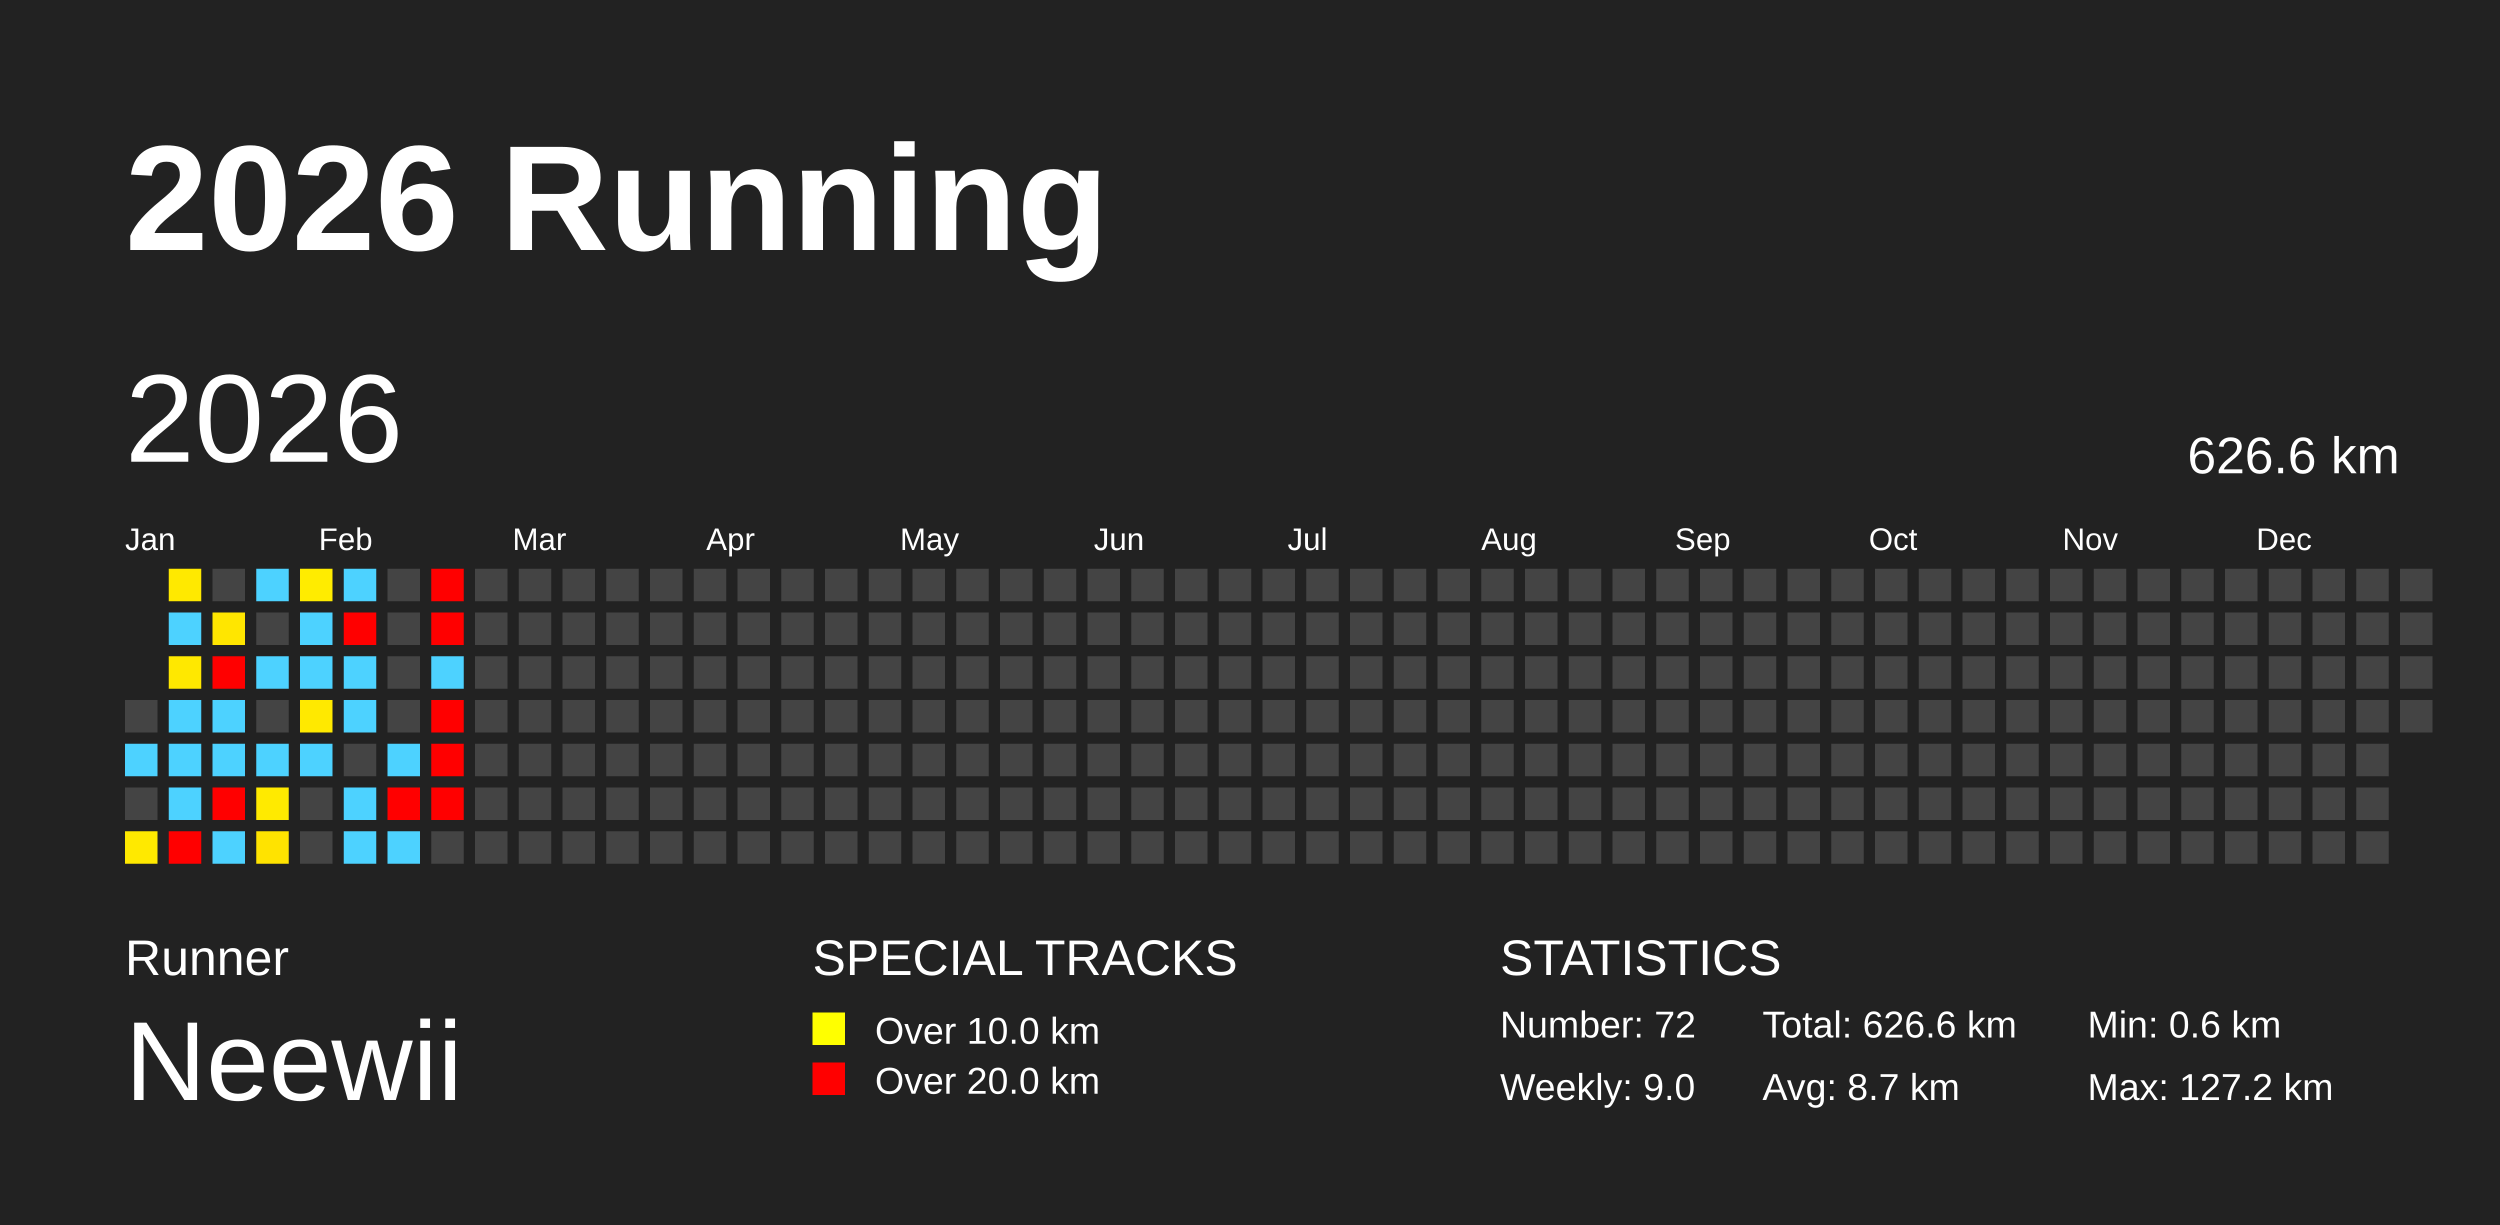
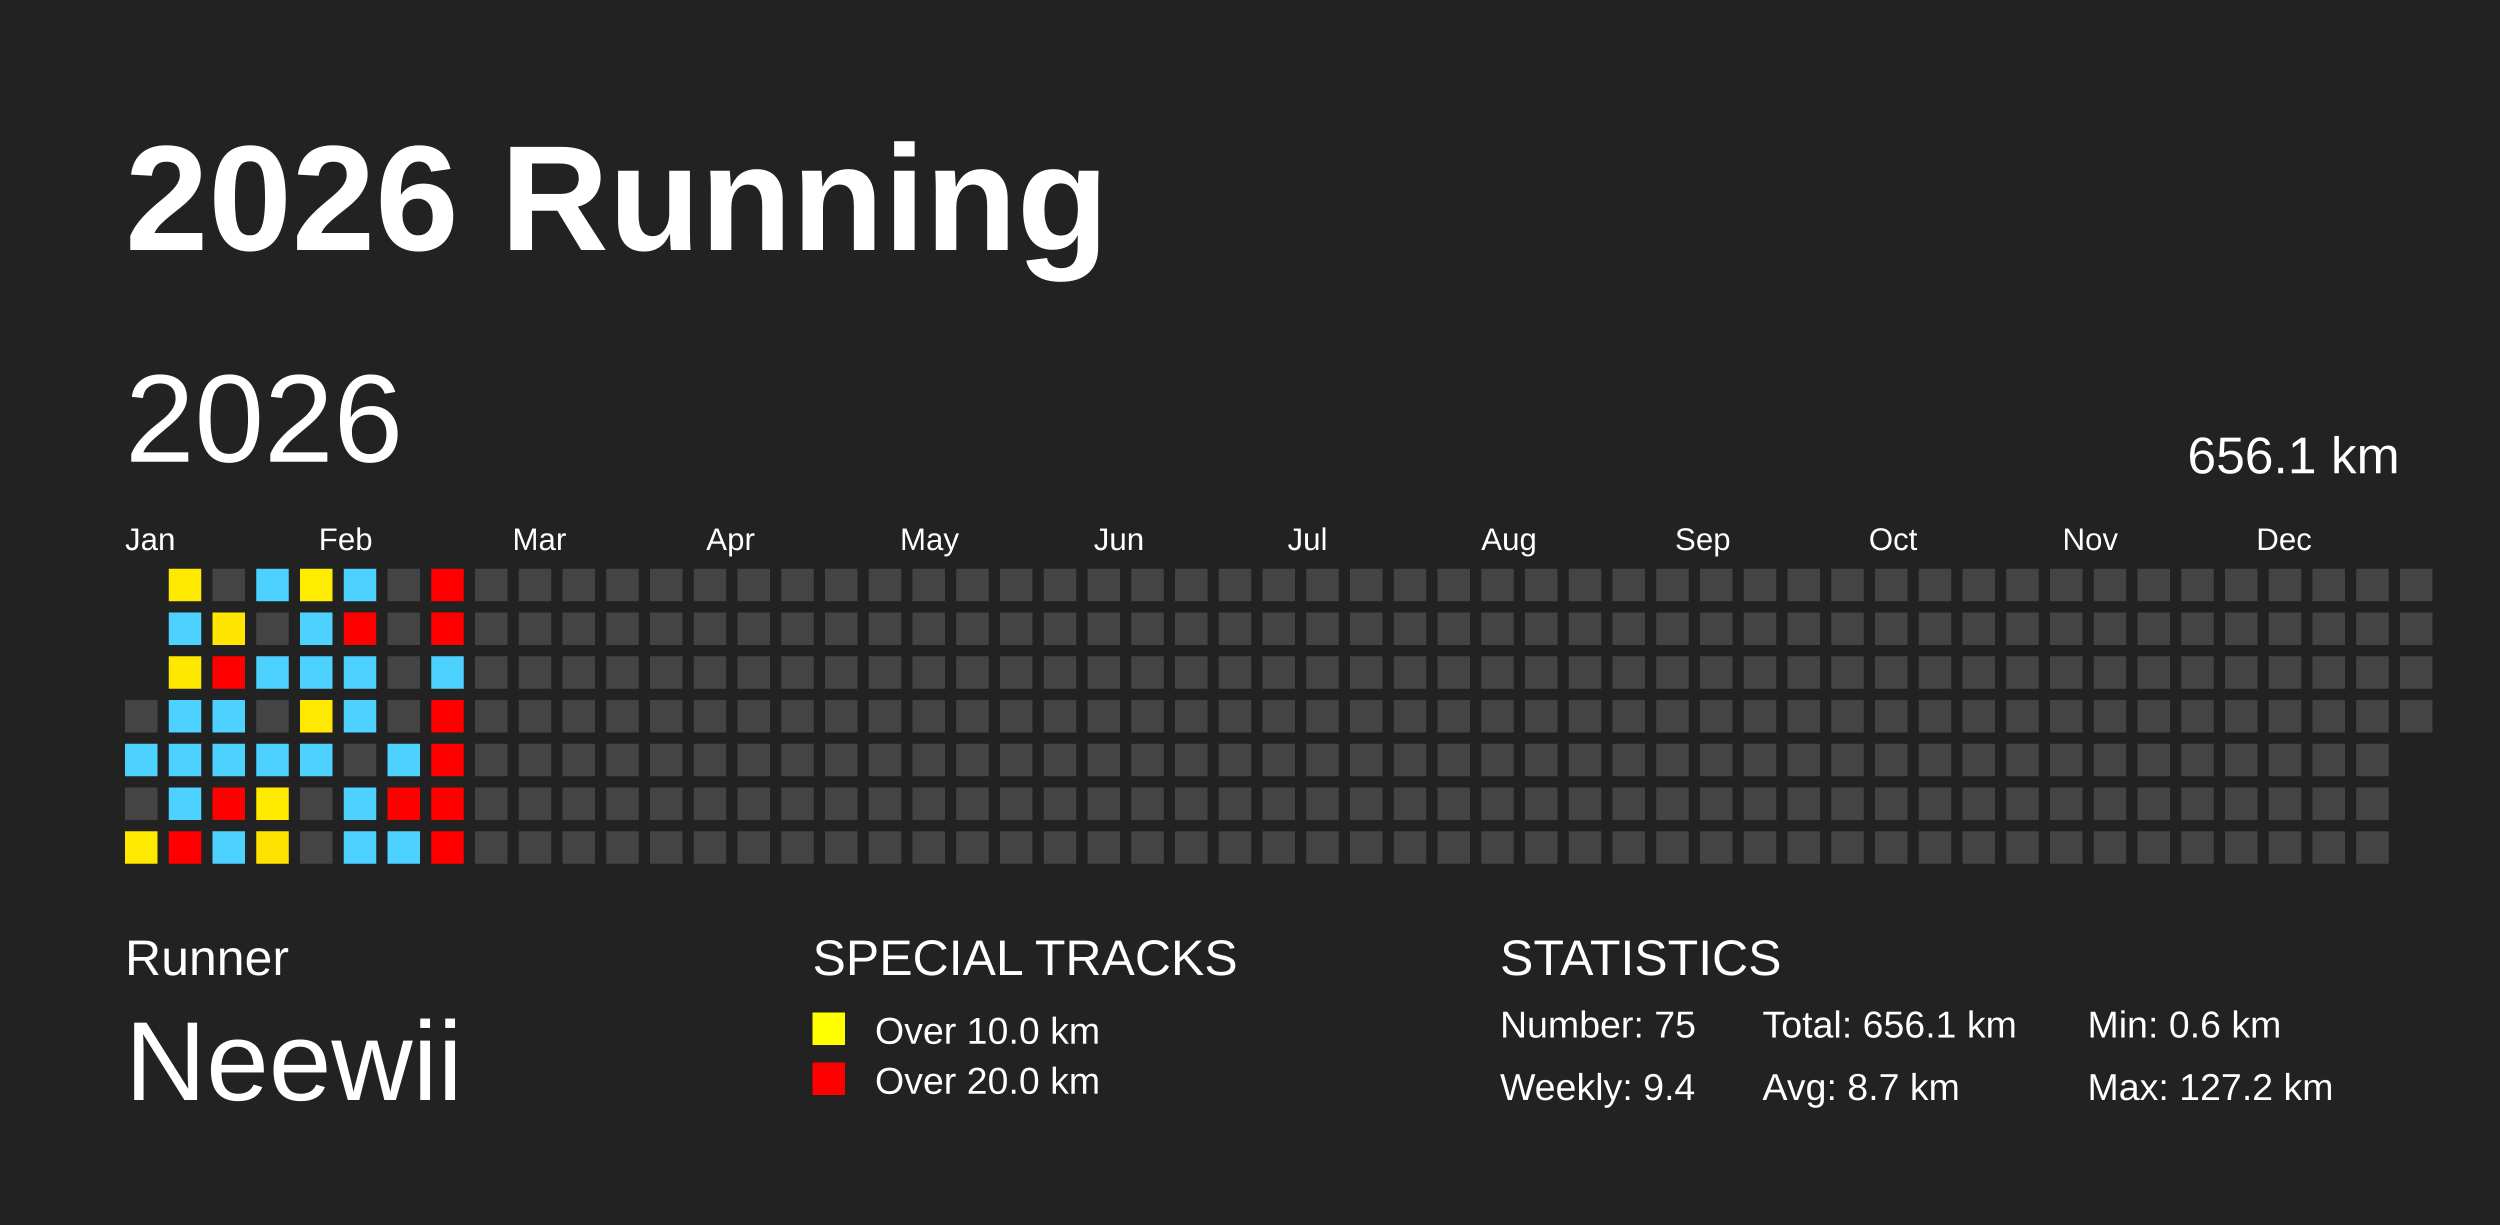
<svg xmlns="http://www.w3.org/2000/svg" baseProfile="full" height="98mm" version="1.1" viewBox="0,0,200,98" width="200mm">
  <defs />
  <rect fill="#222222" height="98" width="200" x="0" y="0" />
  <text fill="#FFFFFF" style="font-size:12px; font-family:Arial; font-weight:bold;" x="10" y="20">2026 Running</text>
  <text fill="#FFFFFF" style="font-size:4px; font-family:Arial" x="10" y="78">Runner</text>
  <text fill="#FFFFFF" style="font-size:9px; font-family:Arial" x="10" y="88">Neewii</text>
  <text fill="#FFFFFF" style="font-size:4px; font-family:Arial" x="65" y="78">SPECIAL TRACKS</text>
  <rect fill="yellow" height="2.6" width="2.6" x="65" y="81" />
  <text fill="#FFFFFF" style="font-size:3px; font-family:Arial" x="70" y="83.5">Over 10.0 km</text>
  <rect fill="red" height="2.6" width="2.6" x="65" y="85" />
  <text fill="#FFFFFF" style="font-size:3px; font-family:Arial" x="70" y="87.5">Over 20.0 km</text>
  <text fill="#FFFFFF" style="font-size:4px; font-family:Arial" x="120" y="78">STATISTICS</text>
-   <text fill="#FFFFFF" style="font-size:3px; font-family:Arial" x="120" y="83">Number: 72</text>
-   <text fill="#FFFFFF" style="font-size:3px; font-family:Arial" x="120" y="88">Weekly: 9.0</text>
-   <text fill="#FFFFFF" style="font-size:3px; font-family:Arial" x="141" y="83">Total: 626.6 km</text>
+   <text fill="#FFFFFF" style="font-size:3px; font-family:Arial" x="120" y="83">Number: 75</text>
+   <text fill="#FFFFFF" style="font-size:3px; font-family:Arial" x="120" y="88">Weekly: 9.4</text>
+   <text fill="#FFFFFF" style="font-size:3px; font-family:Arial" x="141" y="83">Total: 656.1 km</text>
  <text fill="#FFFFFF" style="font-size:3px; font-family:Arial" x="141" y="88">Avg: 8.7 km</text>
  <text fill="#FFFFFF" style="font-size:3px; font-family:Arial" x="167" y="83">Min: 0.6 km</text>
  <text fill="#FFFFFF" style="font-size:3px; font-family:Arial" x="167" y="88">Max: 127.2 km</text>
  <text dominant-baseline="hanging" fill="#FFFFFF" style="font-size:10.0px; font-family:Arial;" x="10" y="30">2026</text>
-   <text dominant-baseline="hanging" fill="#FFFFFF" style="font-size:4.125px; font-family:Arial;" x="175" y="35">626.6 km</text>
+   <text dominant-baseline="hanging" fill="#FFFFFF" style="font-size:4.125px; font-family:Arial;" x="175" y="35">656.1 km</text>
  <text fill="#FFFFFF" style="font-size:2.5px; font-family:Arial" x="10.0" y="44">Jan</text>
  <text fill="#FFFFFF" style="font-size:2.5px; font-family:Arial" x="25.5" y="44">Feb</text>
  <text fill="#FFFFFF" style="font-size:2.5px; font-family:Arial" x="41.0" y="44">Mar</text>
  <text fill="#FFFFFF" style="font-size:2.5px; font-family:Arial" x="56.5" y="44">Apr</text>
  <text fill="#FFFFFF" style="font-size:2.5px; font-family:Arial" x="72.0" y="44">May</text>
  <text fill="#FFFFFF" style="font-size:2.5px; font-family:Arial" x="87.5" y="44">Jun</text>
  <text fill="#FFFFFF" style="font-size:2.5px; font-family:Arial" x="103.0" y="44">Jul</text>
  <text fill="#FFFFFF" style="font-size:2.5px; font-family:Arial" x="118.5" y="44">Aug</text>
  <text fill="#FFFFFF" style="font-size:2.5px; font-family:Arial" x="134.0" y="44">Sep</text>
  <text fill="#FFFFFF" style="font-size:2.5px; font-family:Arial" x="149.5" y="44">Oct</text>
  <text fill="#FFFFFF" style="font-size:2.5px; font-family:Arial" x="165.0" y="44">Nov</text>
  <text fill="#FFFFFF" style="font-size:2.5px; font-family:Arial" x="180.5" y="44">Dec</text>
  <rect fill="#444444" height="2.6" width="2.6" x="10.0" y="56.0" />
  <rect fill="#4dd2ff" height="2.6" width="2.6" x="10.0" y="59.5" />
  <rect fill="#444444" height="2.6" width="2.6" x="10.0" y="63.0" />
  <rect fill="#ffe900" height="2.6" width="2.6" x="10.0" y="66.5" />
  <rect fill="#ffe900" height="2.6" width="2.6" x="13.5" y="45.5" />
  <rect fill="#4dd2ff" height="2.6" width="2.6" x="13.5" y="49.0" />
  <rect fill="#ffe800" height="2.6" width="2.6" x="13.5" y="52.5" />
  <rect fill="#4dd2ff" height="2.6" width="2.6" x="13.5" y="56.0" />
  <rect fill="#4dd2ff" height="2.6" width="2.6" x="13.5" y="59.5" />
  <rect fill="#4dd2ff" height="2.6" width="2.6" x="13.5" y="63.0" />
  <rect fill="red" height="2.6" width="2.6" x="13.5" y="66.5" />
  <rect fill="#444444" height="2.6" width="2.6" x="17.0" y="45.5" />
  <rect fill="#ffe600" height="2.6" width="2.6" x="17.0" y="49.0" />
  <rect fill="red" height="2.6" width="2.6" x="17.0" y="52.5" />
  <rect fill="#4dd2ff" height="2.6" width="2.6" x="17.0" y="56.0" />
  <rect fill="#4dd2ff" height="2.6" width="2.6" x="17.0" y="59.5" />
  <rect fill="red" height="2.6" width="2.6" x="17.0" y="63.0" />
  <rect fill="#4dd2ff" height="2.6" width="2.6" x="17.0" y="66.5" />
  <rect fill="#4dd2ff" height="2.6" width="2.6" x="20.5" y="45.5" />
  <rect fill="#444444" height="2.6" width="2.6" x="20.5" y="49.0" />
  <rect fill="#4dd2ff" height="2.6" width="2.6" x="20.5" y="52.5" />
  <rect fill="#444444" height="2.6" width="2.6" x="20.5" y="56.0" />
  <rect fill="#4dd2ff" height="2.6" width="2.6" x="20.5" y="59.5" />
  <rect fill="#ffea00" height="2.6" width="2.6" x="20.5" y="63.0" />
  <rect fill="#ffe300" height="2.6" width="2.6" x="20.5" y="66.5" />
  <rect fill="#ffec00" height="2.6" width="2.6" x="24.0" y="45.5" />
  <rect fill="#4dd2ff" height="2.6" width="2.6" x="24.0" y="49.0" />
  <rect fill="#4dd2ff" height="2.6" width="2.6" x="24.0" y="52.5" />
  <rect fill="#ffe900" height="2.6" width="2.6" x="24.0" y="56.0" />
  <rect fill="#4dd2ff" height="2.6" width="2.6" x="24.0" y="59.5" />
  <rect fill="#444444" height="2.6" width="2.6" x="24.0" y="63.0" />
  <rect fill="#444444" height="2.6" width="2.6" x="24.0" y="66.5" />
  <rect fill="#4dd2ff" height="2.6" width="2.6" x="27.5" y="45.5" />
  <rect fill="red" height="2.6" width="2.6" x="27.5" y="49.0" />
  <rect fill="#4dd2ff" height="2.6" width="2.6" x="27.5" y="52.5" />
  <rect fill="#4dd2ff" height="2.6" width="2.6" x="27.5" y="56.0" />
  <rect fill="#444444" height="2.6" width="2.6" x="27.5" y="59.5" />
  <rect fill="#4dd2ff" height="2.6" width="2.6" x="27.5" y="63.0" />
  <rect fill="#4dd2ff" height="2.6" width="2.6" x="27.5" y="66.5" />
  <rect fill="#444444" height="2.6" width="2.6" x="31.0" y="45.5" />
  <rect fill="#444444" height="2.6" width="2.6" x="31.0" y="49.0" />
  <rect fill="#444444" height="2.6" width="2.6" x="31.0" y="52.5" />
  <rect fill="#444444" height="2.6" width="2.6" x="31.0" y="56.0" />
  <rect fill="#4dd2ff" height="2.6" width="2.6" x="31.0" y="59.5" />
  <rect fill="red" height="2.6" width="2.6" x="31.0" y="63.0" />
  <rect fill="#4dd2ff" height="2.6" width="2.6" x="31.0" y="66.5" />
  <rect fill="red" height="2.6" width="2.6" x="34.5" y="45.5" />
  <rect fill="red" height="2.6" width="2.6" x="34.5" y="49.0" />
  <rect fill="#4dd2ff" height="2.6" width="2.6" x="34.5" y="52.5" />
  <rect fill="red" height="2.6" width="2.6" x="34.5" y="56.0" />
  <rect fill="red" height="2.6" width="2.6" x="34.5" y="59.5" />
  <rect fill="red" height="2.6" width="2.6" x="34.5" y="63.0" />
-   <rect fill="#444444" height="2.6" width="2.6" x="34.5" y="66.5" />
+   <rect fill="red" height="2.6" width="2.6" x="34.5" y="66.5" />
  <rect fill="#444444" height="2.6" width="2.6" x="38.0" y="45.5" />
  <rect fill="#444444" height="2.6" width="2.6" x="38.0" y="49.0" />
  <rect fill="#444444" height="2.6" width="2.6" x="38.0" y="52.5" />
  <rect fill="#444444" height="2.6" width="2.6" x="38.0" y="56.0" />
  <rect fill="#444444" height="2.6" width="2.6" x="38.0" y="59.5" />
  <rect fill="#444444" height="2.6" width="2.6" x="38.0" y="63.0" />
  <rect fill="#444444" height="2.6" width="2.6" x="38.0" y="66.5" />
  <rect fill="#444444" height="2.6" width="2.6" x="41.5" y="45.5" />
  <rect fill="#444444" height="2.6" width="2.6" x="41.5" y="49.0" />
  <rect fill="#444444" height="2.6" width="2.6" x="41.5" y="52.5" />
  <rect fill="#444444" height="2.6" width="2.6" x="41.5" y="56.0" />
  <rect fill="#444444" height="2.6" width="2.6" x="41.5" y="59.5" />
  <rect fill="#444444" height="2.6" width="2.6" x="41.5" y="63.0" />
  <rect fill="#444444" height="2.6" width="2.6" x="41.5" y="66.5" />
  <rect fill="#444444" height="2.6" width="2.6" x="45.0" y="45.5" />
  <rect fill="#444444" height="2.6" width="2.6" x="45.0" y="49.0" />
  <rect fill="#444444" height="2.6" width="2.6" x="45.0" y="52.5" />
  <rect fill="#444444" height="2.6" width="2.6" x="45.0" y="56.0" />
  <rect fill="#444444" height="2.6" width="2.6" x="45.0" y="59.5" />
  <rect fill="#444444" height="2.6" width="2.6" x="45.0" y="63.0" />
  <rect fill="#444444" height="2.6" width="2.6" x="45.0" y="66.5" />
  <rect fill="#444444" height="2.6" width="2.6" x="48.5" y="45.5" />
  <rect fill="#444444" height="2.6" width="2.6" x="48.5" y="49.0" />
  <rect fill="#444444" height="2.6" width="2.6" x="48.5" y="52.5" />
  <rect fill="#444444" height="2.6" width="2.6" x="48.5" y="56.0" />
  <rect fill="#444444" height="2.6" width="2.6" x="48.5" y="59.5" />
  <rect fill="#444444" height="2.6" width="2.6" x="48.5" y="63.0" />
  <rect fill="#444444" height="2.6" width="2.6" x="48.5" y="66.5" />
  <rect fill="#444444" height="2.6" width="2.6" x="52.0" y="45.5" />
  <rect fill="#444444" height="2.6" width="2.6" x="52.0" y="49.0" />
  <rect fill="#444444" height="2.6" width="2.6" x="52.0" y="52.5" />
  <rect fill="#444444" height="2.6" width="2.6" x="52.0" y="56.0" />
  <rect fill="#444444" height="2.6" width="2.6" x="52.0" y="59.5" />
  <rect fill="#444444" height="2.6" width="2.6" x="52.0" y="63.0" />
  <rect fill="#444444" height="2.6" width="2.6" x="52.0" y="66.5" />
  <rect fill="#444444" height="2.6" width="2.6" x="55.5" y="45.5" />
  <rect fill="#444444" height="2.6" width="2.6" x="55.5" y="49.0" />
  <rect fill="#444444" height="2.6" width="2.6" x="55.5" y="52.5" />
  <rect fill="#444444" height="2.6" width="2.6" x="55.5" y="56.0" />
  <rect fill="#444444" height="2.6" width="2.6" x="55.5" y="59.5" />
  <rect fill="#444444" height="2.6" width="2.6" x="55.5" y="63.0" />
  <rect fill="#444444" height="2.6" width="2.6" x="55.5" y="66.5" />
  <rect fill="#444444" height="2.6" width="2.6" x="59.0" y="45.5" />
  <rect fill="#444444" height="2.6" width="2.6" x="59.0" y="49.0" />
  <rect fill="#444444" height="2.6" width="2.6" x="59.0" y="52.5" />
  <rect fill="#444444" height="2.6" width="2.6" x="59.0" y="56.0" />
  <rect fill="#444444" height="2.6" width="2.6" x="59.0" y="59.5" />
  <rect fill="#444444" height="2.6" width="2.6" x="59.0" y="63.0" />
  <rect fill="#444444" height="2.6" width="2.6" x="59.0" y="66.5" />
  <rect fill="#444444" height="2.6" width="2.6" x="62.5" y="45.5" />
  <rect fill="#444444" height="2.6" width="2.6" x="62.5" y="49.0" />
  <rect fill="#444444" height="2.6" width="2.6" x="62.5" y="52.5" />
  <rect fill="#444444" height="2.6" width="2.6" x="62.5" y="56.0" />
  <rect fill="#444444" height="2.6" width="2.6" x="62.5" y="59.5" />
  <rect fill="#444444" height="2.6" width="2.6" x="62.5" y="63.0" />
  <rect fill="#444444" height="2.6" width="2.6" x="62.5" y="66.5" />
  <rect fill="#444444" height="2.6" width="2.6" x="66.0" y="45.5" />
  <rect fill="#444444" height="2.6" width="2.6" x="66.0" y="49.0" />
  <rect fill="#444444" height="2.6" width="2.6" x="66.0" y="52.5" />
  <rect fill="#444444" height="2.6" width="2.6" x="66.0" y="56.0" />
  <rect fill="#444444" height="2.6" width="2.6" x="66.0" y="59.5" />
  <rect fill="#444444" height="2.6" width="2.6" x="66.0" y="63.0" />
  <rect fill="#444444" height="2.6" width="2.6" x="66.0" y="66.5" />
  <rect fill="#444444" height="2.6" width="2.6" x="69.5" y="45.5" />
  <rect fill="#444444" height="2.6" width="2.6" x="69.5" y="49.0" />
  <rect fill="#444444" height="2.6" width="2.6" x="69.5" y="52.5" />
  <rect fill="#444444" height="2.6" width="2.6" x="69.5" y="56.0" />
  <rect fill="#444444" height="2.6" width="2.6" x="69.5" y="59.5" />
  <rect fill="#444444" height="2.6" width="2.6" x="69.5" y="63.0" />
  <rect fill="#444444" height="2.6" width="2.6" x="69.5" y="66.5" />
  <rect fill="#444444" height="2.6" width="2.6" x="73.0" y="45.5" />
  <rect fill="#444444" height="2.6" width="2.6" x="73.0" y="49.0" />
  <rect fill="#444444" height="2.6" width="2.6" x="73.0" y="52.5" />
  <rect fill="#444444" height="2.6" width="2.6" x="73.0" y="56.0" />
  <rect fill="#444444" height="2.6" width="2.6" x="73.0" y="59.5" />
  <rect fill="#444444" height="2.6" width="2.6" x="73.0" y="63.0" />
  <rect fill="#444444" height="2.6" width="2.6" x="73.0" y="66.5" />
  <rect fill="#444444" height="2.6" width="2.6" x="76.5" y="45.5" />
  <rect fill="#444444" height="2.6" width="2.6" x="76.5" y="49.0" />
  <rect fill="#444444" height="2.6" width="2.6" x="76.5" y="52.5" />
  <rect fill="#444444" height="2.6" width="2.6" x="76.5" y="56.0" />
  <rect fill="#444444" height="2.6" width="2.6" x="76.5" y="59.5" />
  <rect fill="#444444" height="2.6" width="2.6" x="76.5" y="63.0" />
  <rect fill="#444444" height="2.6" width="2.6" x="76.5" y="66.5" />
  <rect fill="#444444" height="2.6" width="2.6" x="80.0" y="45.5" />
  <rect fill="#444444" height="2.6" width="2.6" x="80.0" y="49.0" />
  <rect fill="#444444" height="2.6" width="2.6" x="80.0" y="52.5" />
  <rect fill="#444444" height="2.6" width="2.6" x="80.0" y="56.0" />
  <rect fill="#444444" height="2.6" width="2.6" x="80.0" y="59.5" />
  <rect fill="#444444" height="2.6" width="2.6" x="80.0" y="63.0" />
  <rect fill="#444444" height="2.6" width="2.6" x="80.0" y="66.5" />
  <rect fill="#444444" height="2.6" width="2.6" x="83.5" y="45.5" />
  <rect fill="#444444" height="2.6" width="2.6" x="83.5" y="49.0" />
  <rect fill="#444444" height="2.6" width="2.6" x="83.5" y="52.5" />
  <rect fill="#444444" height="2.6" width="2.6" x="83.5" y="56.0" />
  <rect fill="#444444" height="2.6" width="2.6" x="83.5" y="59.5" />
  <rect fill="#444444" height="2.6" width="2.6" x="83.5" y="63.0" />
  <rect fill="#444444" height="2.6" width="2.6" x="83.5" y="66.5" />
  <rect fill="#444444" height="2.6" width="2.6" x="87.0" y="45.5" />
  <rect fill="#444444" height="2.6" width="2.6" x="87.0" y="49.0" />
  <rect fill="#444444" height="2.6" width="2.6" x="87.0" y="52.5" />
  <rect fill="#444444" height="2.6" width="2.6" x="87.0" y="56.0" />
  <rect fill="#444444" height="2.6" width="2.6" x="87.0" y="59.5" />
  <rect fill="#444444" height="2.6" width="2.6" x="87.0" y="63.0" />
  <rect fill="#444444" height="2.6" width="2.6" x="87.0" y="66.5" />
  <rect fill="#444444" height="2.6" width="2.6" x="90.5" y="45.5" />
  <rect fill="#444444" height="2.6" width="2.6" x="90.5" y="49.0" />
  <rect fill="#444444" height="2.6" width="2.6" x="90.5" y="52.5" />
  <rect fill="#444444" height="2.6" width="2.6" x="90.5" y="56.0" />
  <rect fill="#444444" height="2.6" width="2.6" x="90.5" y="59.5" />
  <rect fill="#444444" height="2.6" width="2.6" x="90.5" y="63.0" />
  <rect fill="#444444" height="2.6" width="2.6" x="90.5" y="66.5" />
  <rect fill="#444444" height="2.6" width="2.6" x="94.0" y="45.5" />
  <rect fill="#444444" height="2.6" width="2.6" x="94.0" y="49.0" />
  <rect fill="#444444" height="2.6" width="2.6" x="94.0" y="52.5" />
  <rect fill="#444444" height="2.6" width="2.6" x="94.0" y="56.0" />
  <rect fill="#444444" height="2.6" width="2.6" x="94.0" y="59.5" />
  <rect fill="#444444" height="2.6" width="2.6" x="94.0" y="63.0" />
  <rect fill="#444444" height="2.6" width="2.6" x="94.0" y="66.5" />
  <rect fill="#444444" height="2.6" width="2.6" x="97.5" y="45.5" />
  <rect fill="#444444" height="2.6" width="2.6" x="97.5" y="49.0" />
  <rect fill="#444444" height="2.6" width="2.6" x="97.5" y="52.5" />
  <rect fill="#444444" height="2.6" width="2.6" x="97.5" y="56.0" />
  <rect fill="#444444" height="2.6" width="2.6" x="97.5" y="59.5" />
  <rect fill="#444444" height="2.6" width="2.6" x="97.5" y="63.0" />
  <rect fill="#444444" height="2.6" width="2.6" x="97.5" y="66.5" />
  <rect fill="#444444" height="2.6" width="2.6" x="101.0" y="45.5" />
  <rect fill="#444444" height="2.6" width="2.6" x="101.0" y="49.0" />
  <rect fill="#444444" height="2.6" width="2.6" x="101.0" y="52.5" />
  <rect fill="#444444" height="2.6" width="2.6" x="101.0" y="56.0" />
  <rect fill="#444444" height="2.6" width="2.6" x="101.0" y="59.5" />
  <rect fill="#444444" height="2.6" width="2.6" x="101.0" y="63.0" />
  <rect fill="#444444" height="2.6" width="2.6" x="101.0" y="66.5" />
  <rect fill="#444444" height="2.6" width="2.6" x="104.5" y="45.5" />
  <rect fill="#444444" height="2.6" width="2.6" x="104.5" y="49.0" />
  <rect fill="#444444" height="2.6" width="2.6" x="104.5" y="52.5" />
  <rect fill="#444444" height="2.6" width="2.6" x="104.5" y="56.0" />
  <rect fill="#444444" height="2.6" width="2.6" x="104.5" y="59.5" />
  <rect fill="#444444" height="2.6" width="2.6" x="104.5" y="63.0" />
  <rect fill="#444444" height="2.6" width="2.6" x="104.5" y="66.5" />
  <rect fill="#444444" height="2.6" width="2.6" x="108.0" y="45.5" />
  <rect fill="#444444" height="2.6" width="2.6" x="108.0" y="49.0" />
  <rect fill="#444444" height="2.6" width="2.6" x="108.0" y="52.5" />
  <rect fill="#444444" height="2.6" width="2.6" x="108.0" y="56.0" />
  <rect fill="#444444" height="2.6" width="2.6" x="108.0" y="59.5" />
  <rect fill="#444444" height="2.6" width="2.6" x="108.0" y="63.0" />
  <rect fill="#444444" height="2.6" width="2.6" x="108.0" y="66.5" />
  <rect fill="#444444" height="2.6" width="2.6" x="111.5" y="45.5" />
  <rect fill="#444444" height="2.6" width="2.6" x="111.5" y="49.0" />
  <rect fill="#444444" height="2.6" width="2.6" x="111.5" y="52.5" />
  <rect fill="#444444" height="2.6" width="2.6" x="111.5" y="56.0" />
  <rect fill="#444444" height="2.6" width="2.6" x="111.5" y="59.5" />
  <rect fill="#444444" height="2.6" width="2.6" x="111.5" y="63.0" />
  <rect fill="#444444" height="2.6" width="2.6" x="111.5" y="66.5" />
  <rect fill="#444444" height="2.6" width="2.6" x="115.0" y="45.5" />
  <rect fill="#444444" height="2.6" width="2.6" x="115.0" y="49.0" />
  <rect fill="#444444" height="2.6" width="2.6" x="115.0" y="52.5" />
  <rect fill="#444444" height="2.6" width="2.6" x="115.0" y="56.0" />
  <rect fill="#444444" height="2.6" width="2.6" x="115.0" y="59.5" />
  <rect fill="#444444" height="2.6" width="2.6" x="115.0" y="63.0" />
  <rect fill="#444444" height="2.6" width="2.6" x="115.0" y="66.5" />
  <rect fill="#444444" height="2.6" width="2.6" x="118.5" y="45.5" />
  <rect fill="#444444" height="2.6" width="2.6" x="118.5" y="49.0" />
  <rect fill="#444444" height="2.6" width="2.6" x="118.5" y="52.5" />
  <rect fill="#444444" height="2.6" width="2.6" x="118.5" y="56.0" />
  <rect fill="#444444" height="2.6" width="2.6" x="118.5" y="59.5" />
  <rect fill="#444444" height="2.6" width="2.6" x="118.5" y="63.0" />
  <rect fill="#444444" height="2.6" width="2.6" x="118.5" y="66.5" />
  <rect fill="#444444" height="2.6" width="2.6" x="122.0" y="45.5" />
  <rect fill="#444444" height="2.6" width="2.6" x="122.0" y="49.0" />
  <rect fill="#444444" height="2.6" width="2.6" x="122.0" y="52.5" />
  <rect fill="#444444" height="2.6" width="2.6" x="122.0" y="56.0" />
  <rect fill="#444444" height="2.6" width="2.6" x="122.0" y="59.5" />
  <rect fill="#444444" height="2.6" width="2.6" x="122.0" y="63.0" />
  <rect fill="#444444" height="2.6" width="2.6" x="122.0" y="66.5" />
  <rect fill="#444444" height="2.6" width="2.6" x="125.5" y="45.5" />
  <rect fill="#444444" height="2.6" width="2.6" x="125.5" y="49.0" />
  <rect fill="#444444" height="2.6" width="2.6" x="125.5" y="52.5" />
  <rect fill="#444444" height="2.6" width="2.6" x="125.5" y="56.0" />
  <rect fill="#444444" height="2.6" width="2.6" x="125.5" y="59.5" />
  <rect fill="#444444" height="2.6" width="2.6" x="125.5" y="63.0" />
  <rect fill="#444444" height="2.6" width="2.6" x="125.5" y="66.5" />
  <rect fill="#444444" height="2.6" width="2.6" x="129.0" y="45.5" />
  <rect fill="#444444" height="2.6" width="2.6" x="129.0" y="49.0" />
  <rect fill="#444444" height="2.6" width="2.6" x="129.0" y="52.5" />
  <rect fill="#444444" height="2.6" width="2.6" x="129.0" y="56.0" />
  <rect fill="#444444" height="2.6" width="2.6" x="129.0" y="59.5" />
  <rect fill="#444444" height="2.6" width="2.6" x="129.0" y="63.0" />
  <rect fill="#444444" height="2.6" width="2.6" x="129.0" y="66.5" />
  <rect fill="#444444" height="2.6" width="2.6" x="132.5" y="45.5" />
  <rect fill="#444444" height="2.6" width="2.6" x="132.5" y="49.0" />
  <rect fill="#444444" height="2.6" width="2.6" x="132.5" y="52.5" />
  <rect fill="#444444" height="2.6" width="2.6" x="132.5" y="56.0" />
  <rect fill="#444444" height="2.6" width="2.6" x="132.5" y="59.5" />
  <rect fill="#444444" height="2.6" width="2.6" x="132.5" y="63.0" />
  <rect fill="#444444" height="2.6" width="2.6" x="132.5" y="66.5" />
  <rect fill="#444444" height="2.6" width="2.6" x="136.0" y="45.5" />
  <rect fill="#444444" height="2.6" width="2.6" x="136.0" y="49.0" />
  <rect fill="#444444" height="2.6" width="2.6" x="136.0" y="52.5" />
  <rect fill="#444444" height="2.6" width="2.6" x="136.0" y="56.0" />
  <rect fill="#444444" height="2.6" width="2.6" x="136.0" y="59.5" />
  <rect fill="#444444" height="2.6" width="2.6" x="136.0" y="63.0" />
  <rect fill="#444444" height="2.6" width="2.6" x="136.0" y="66.5" />
  <rect fill="#444444" height="2.6" width="2.6" x="139.5" y="45.5" />
  <rect fill="#444444" height="2.6" width="2.6" x="139.5" y="49.0" />
  <rect fill="#444444" height="2.6" width="2.6" x="139.5" y="52.5" />
  <rect fill="#444444" height="2.6" width="2.6" x="139.5" y="56.0" />
  <rect fill="#444444" height="2.6" width="2.6" x="139.5" y="59.5" />
  <rect fill="#444444" height="2.6" width="2.6" x="139.5" y="63.0" />
  <rect fill="#444444" height="2.6" width="2.6" x="139.5" y="66.5" />
  <rect fill="#444444" height="2.6" width="2.6" x="143.0" y="45.5" />
  <rect fill="#444444" height="2.6" width="2.6" x="143.0" y="49.0" />
  <rect fill="#444444" height="2.6" width="2.6" x="143.0" y="52.5" />
  <rect fill="#444444" height="2.6" width="2.6" x="143.0" y="56.0" />
  <rect fill="#444444" height="2.6" width="2.6" x="143.0" y="59.5" />
  <rect fill="#444444" height="2.6" width="2.6" x="143.0" y="63.0" />
  <rect fill="#444444" height="2.6" width="2.6" x="143.0" y="66.5" />
  <rect fill="#444444" height="2.6" width="2.6" x="146.5" y="45.5" />
  <rect fill="#444444" height="2.6" width="2.6" x="146.5" y="49.0" />
  <rect fill="#444444" height="2.6" width="2.6" x="146.5" y="52.5" />
  <rect fill="#444444" height="2.6" width="2.6" x="146.5" y="56.0" />
  <rect fill="#444444" height="2.6" width="2.6" x="146.5" y="59.5" />
  <rect fill="#444444" height="2.6" width="2.6" x="146.5" y="63.0" />
  <rect fill="#444444" height="2.6" width="2.6" x="146.5" y="66.5" />
  <rect fill="#444444" height="2.6" width="2.6" x="150.0" y="45.5" />
  <rect fill="#444444" height="2.6" width="2.6" x="150.0" y="49.0" />
  <rect fill="#444444" height="2.6" width="2.6" x="150.0" y="52.5" />
  <rect fill="#444444" height="2.6" width="2.6" x="150.0" y="56.0" />
  <rect fill="#444444" height="2.6" width="2.6" x="150.0" y="59.5" />
  <rect fill="#444444" height="2.6" width="2.6" x="150.0" y="63.0" />
  <rect fill="#444444" height="2.6" width="2.6" x="150.0" y="66.5" />
  <rect fill="#444444" height="2.6" width="2.6" x="153.5" y="45.5" />
  <rect fill="#444444" height="2.6" width="2.6" x="153.5" y="49.0" />
  <rect fill="#444444" height="2.6" width="2.6" x="153.5" y="52.5" />
  <rect fill="#444444" height="2.6" width="2.6" x="153.5" y="56.0" />
  <rect fill="#444444" height="2.6" width="2.6" x="153.5" y="59.5" />
  <rect fill="#444444" height="2.6" width="2.6" x="153.5" y="63.0" />
  <rect fill="#444444" height="2.6" width="2.6" x="153.5" y="66.5" />
  <rect fill="#444444" height="2.6" width="2.6" x="157.0" y="45.5" />
  <rect fill="#444444" height="2.6" width="2.6" x="157.0" y="49.0" />
  <rect fill="#444444" height="2.6" width="2.6" x="157.0" y="52.5" />
  <rect fill="#444444" height="2.6" width="2.6" x="157.0" y="56.0" />
  <rect fill="#444444" height="2.6" width="2.6" x="157.0" y="59.5" />
  <rect fill="#444444" height="2.6" width="2.6" x="157.0" y="63.0" />
  <rect fill="#444444" height="2.6" width="2.6" x="157.0" y="66.5" />
  <rect fill="#444444" height="2.6" width="2.6" x="160.5" y="45.5" />
  <rect fill="#444444" height="2.6" width="2.6" x="160.5" y="49.0" />
  <rect fill="#444444" height="2.6" width="2.6" x="160.5" y="52.5" />
  <rect fill="#444444" height="2.6" width="2.6" x="160.5" y="56.0" />
  <rect fill="#444444" height="2.6" width="2.6" x="160.5" y="59.5" />
  <rect fill="#444444" height="2.6" width="2.6" x="160.5" y="63.0" />
  <rect fill="#444444" height="2.6" width="2.6" x="160.5" y="66.5" />
  <rect fill="#444444" height="2.6" width="2.6" x="164.0" y="45.5" />
  <rect fill="#444444" height="2.6" width="2.6" x="164.0" y="49.0" />
  <rect fill="#444444" height="2.6" width="2.6" x="164.0" y="52.5" />
  <rect fill="#444444" height="2.6" width="2.6" x="164.0" y="56.0" />
  <rect fill="#444444" height="2.6" width="2.6" x="164.0" y="59.5" />
  <rect fill="#444444" height="2.6" width="2.6" x="164.0" y="63.0" />
  <rect fill="#444444" height="2.6" width="2.6" x="164.0" y="66.5" />
  <rect fill="#444444" height="2.6" width="2.6" x="167.5" y="45.5" />
  <rect fill="#444444" height="2.6" width="2.6" x="167.5" y="49.0" />
  <rect fill="#444444" height="2.6" width="2.6" x="167.5" y="52.5" />
  <rect fill="#444444" height="2.6" width="2.6" x="167.5" y="56.0" />
  <rect fill="#444444" height="2.6" width="2.6" x="167.5" y="59.5" />
  <rect fill="#444444" height="2.6" width="2.6" x="167.5" y="63.0" />
  <rect fill="#444444" height="2.6" width="2.6" x="167.5" y="66.5" />
  <rect fill="#444444" height="2.6" width="2.6" x="171.0" y="45.5" />
  <rect fill="#444444" height="2.6" width="2.6" x="171.0" y="49.0" />
  <rect fill="#444444" height="2.6" width="2.6" x="171.0" y="52.5" />
  <rect fill="#444444" height="2.6" width="2.6" x="171.0" y="56.0" />
  <rect fill="#444444" height="2.6" width="2.6" x="171.0" y="59.5" />
  <rect fill="#444444" height="2.6" width="2.6" x="171.0" y="63.0" />
  <rect fill="#444444" height="2.6" width="2.6" x="171.0" y="66.5" />
  <rect fill="#444444" height="2.6" width="2.6" x="174.5" y="45.5" />
  <rect fill="#444444" height="2.6" width="2.6" x="174.5" y="49.0" />
  <rect fill="#444444" height="2.6" width="2.6" x="174.5" y="52.5" />
  <rect fill="#444444" height="2.6" width="2.6" x="174.5" y="56.0" />
  <rect fill="#444444" height="2.6" width="2.6" x="174.5" y="59.5" />
  <rect fill="#444444" height="2.6" width="2.6" x="174.5" y="63.0" />
  <rect fill="#444444" height="2.6" width="2.6" x="174.5" y="66.5" />
  <rect fill="#444444" height="2.6" width="2.6" x="178.0" y="45.5" />
  <rect fill="#444444" height="2.6" width="2.6" x="178.0" y="49.0" />
  <rect fill="#444444" height="2.6" width="2.6" x="178.0" y="52.5" />
  <rect fill="#444444" height="2.6" width="2.6" x="178.0" y="56.0" />
  <rect fill="#444444" height="2.6" width="2.6" x="178.0" y="59.5" />
  <rect fill="#444444" height="2.6" width="2.6" x="178.0" y="63.0" />
  <rect fill="#444444" height="2.6" width="2.6" x="178.0" y="66.5" />
  <rect fill="#444444" height="2.6" width="2.6" x="181.5" y="45.5" />
  <rect fill="#444444" height="2.6" width="2.6" x="181.5" y="49.0" />
  <rect fill="#444444" height="2.6" width="2.6" x="181.5" y="52.5" />
  <rect fill="#444444" height="2.6" width="2.6" x="181.5" y="56.0" />
  <rect fill="#444444" height="2.6" width="2.6" x="181.5" y="59.5" />
  <rect fill="#444444" height="2.6" width="2.6" x="181.5" y="63.0" />
  <rect fill="#444444" height="2.6" width="2.6" x="181.5" y="66.5" />
  <rect fill="#444444" height="2.6" width="2.6" x="185.0" y="45.5" />
  <rect fill="#444444" height="2.6" width="2.6" x="185.0" y="49.0" />
  <rect fill="#444444" height="2.6" width="2.6" x="185.0" y="52.5" />
  <rect fill="#444444" height="2.6" width="2.6" x="185.0" y="56.0" />
  <rect fill="#444444" height="2.6" width="2.6" x="185.0" y="59.5" />
  <rect fill="#444444" height="2.6" width="2.6" x="185.0" y="63.0" />
  <rect fill="#444444" height="2.6" width="2.6" x="185.0" y="66.5" />
  <rect fill="#444444" height="2.6" width="2.6" x="188.5" y="45.5" />
  <rect fill="#444444" height="2.6" width="2.6" x="188.5" y="49.0" />
  <rect fill="#444444" height="2.6" width="2.6" x="188.5" y="52.5" />
  <rect fill="#444444" height="2.6" width="2.6" x="188.5" y="56.0" />
  <rect fill="#444444" height="2.6" width="2.6" x="188.5" y="59.5" />
  <rect fill="#444444" height="2.6" width="2.6" x="188.5" y="63.0" />
  <rect fill="#444444" height="2.6" width="2.6" x="188.5" y="66.5" />
  <rect fill="#444444" height="2.6" width="2.6" x="192.0" y="45.5" />
  <rect fill="#444444" height="2.6" width="2.6" x="192.0" y="49.0" />
  <rect fill="#444444" height="2.6" width="2.6" x="192.0" y="52.5" />
  <rect fill="#444444" height="2.6" width="2.6" x="192.0" y="56.0" />
</svg>
